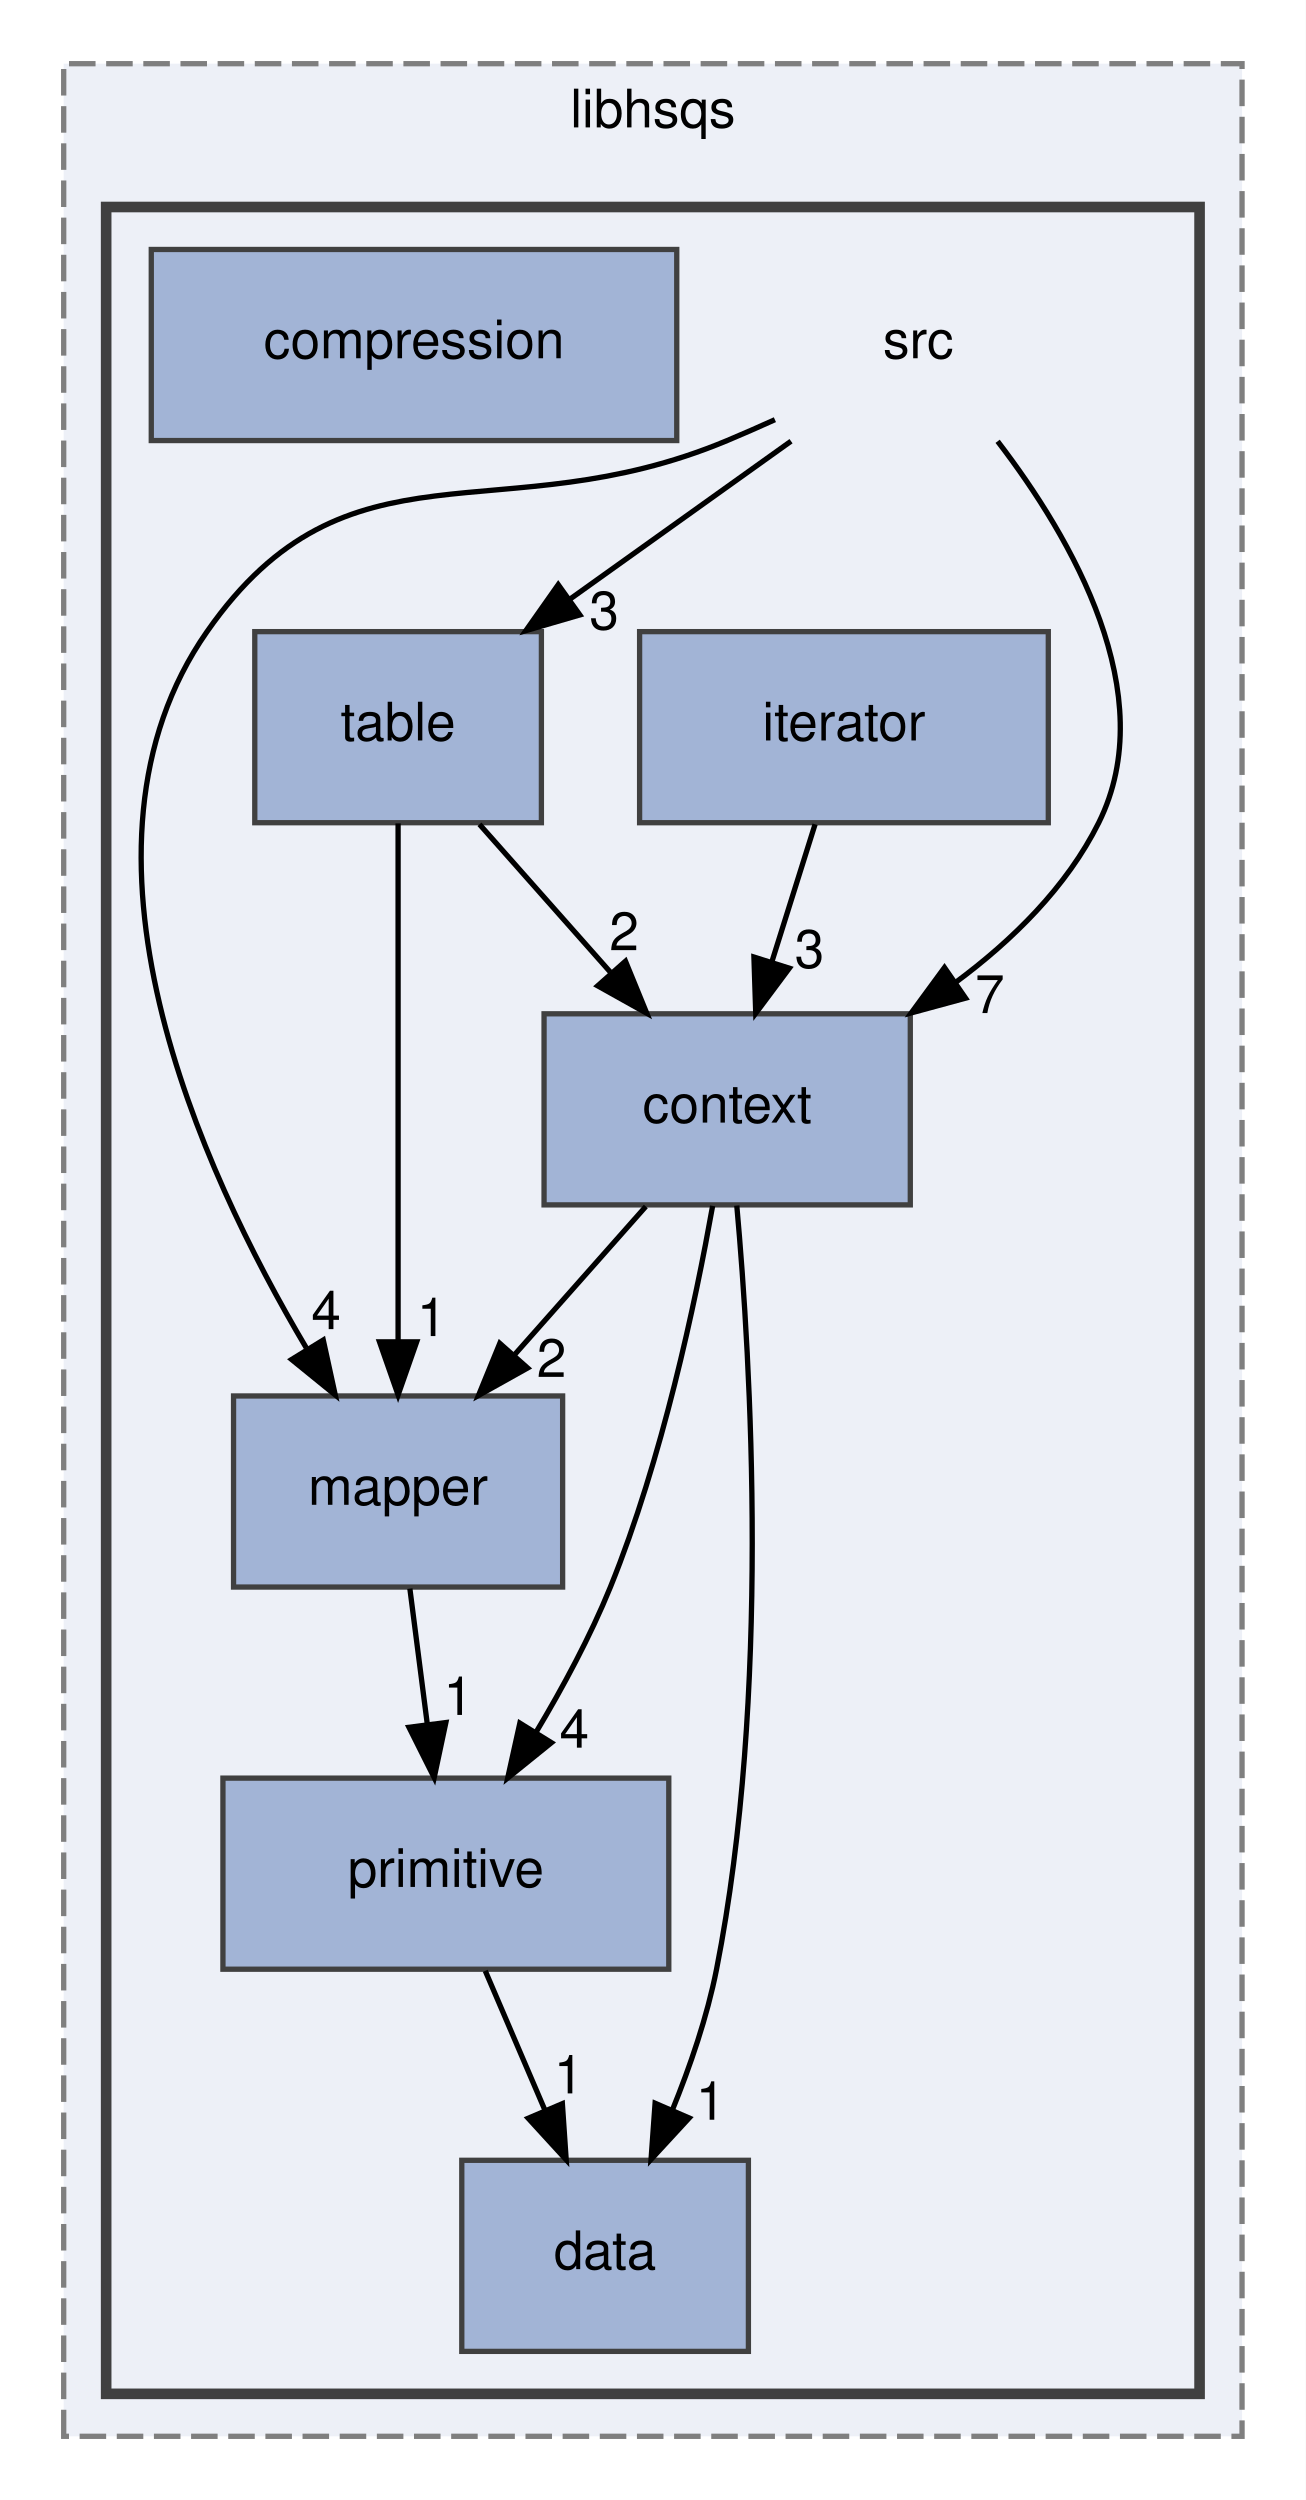
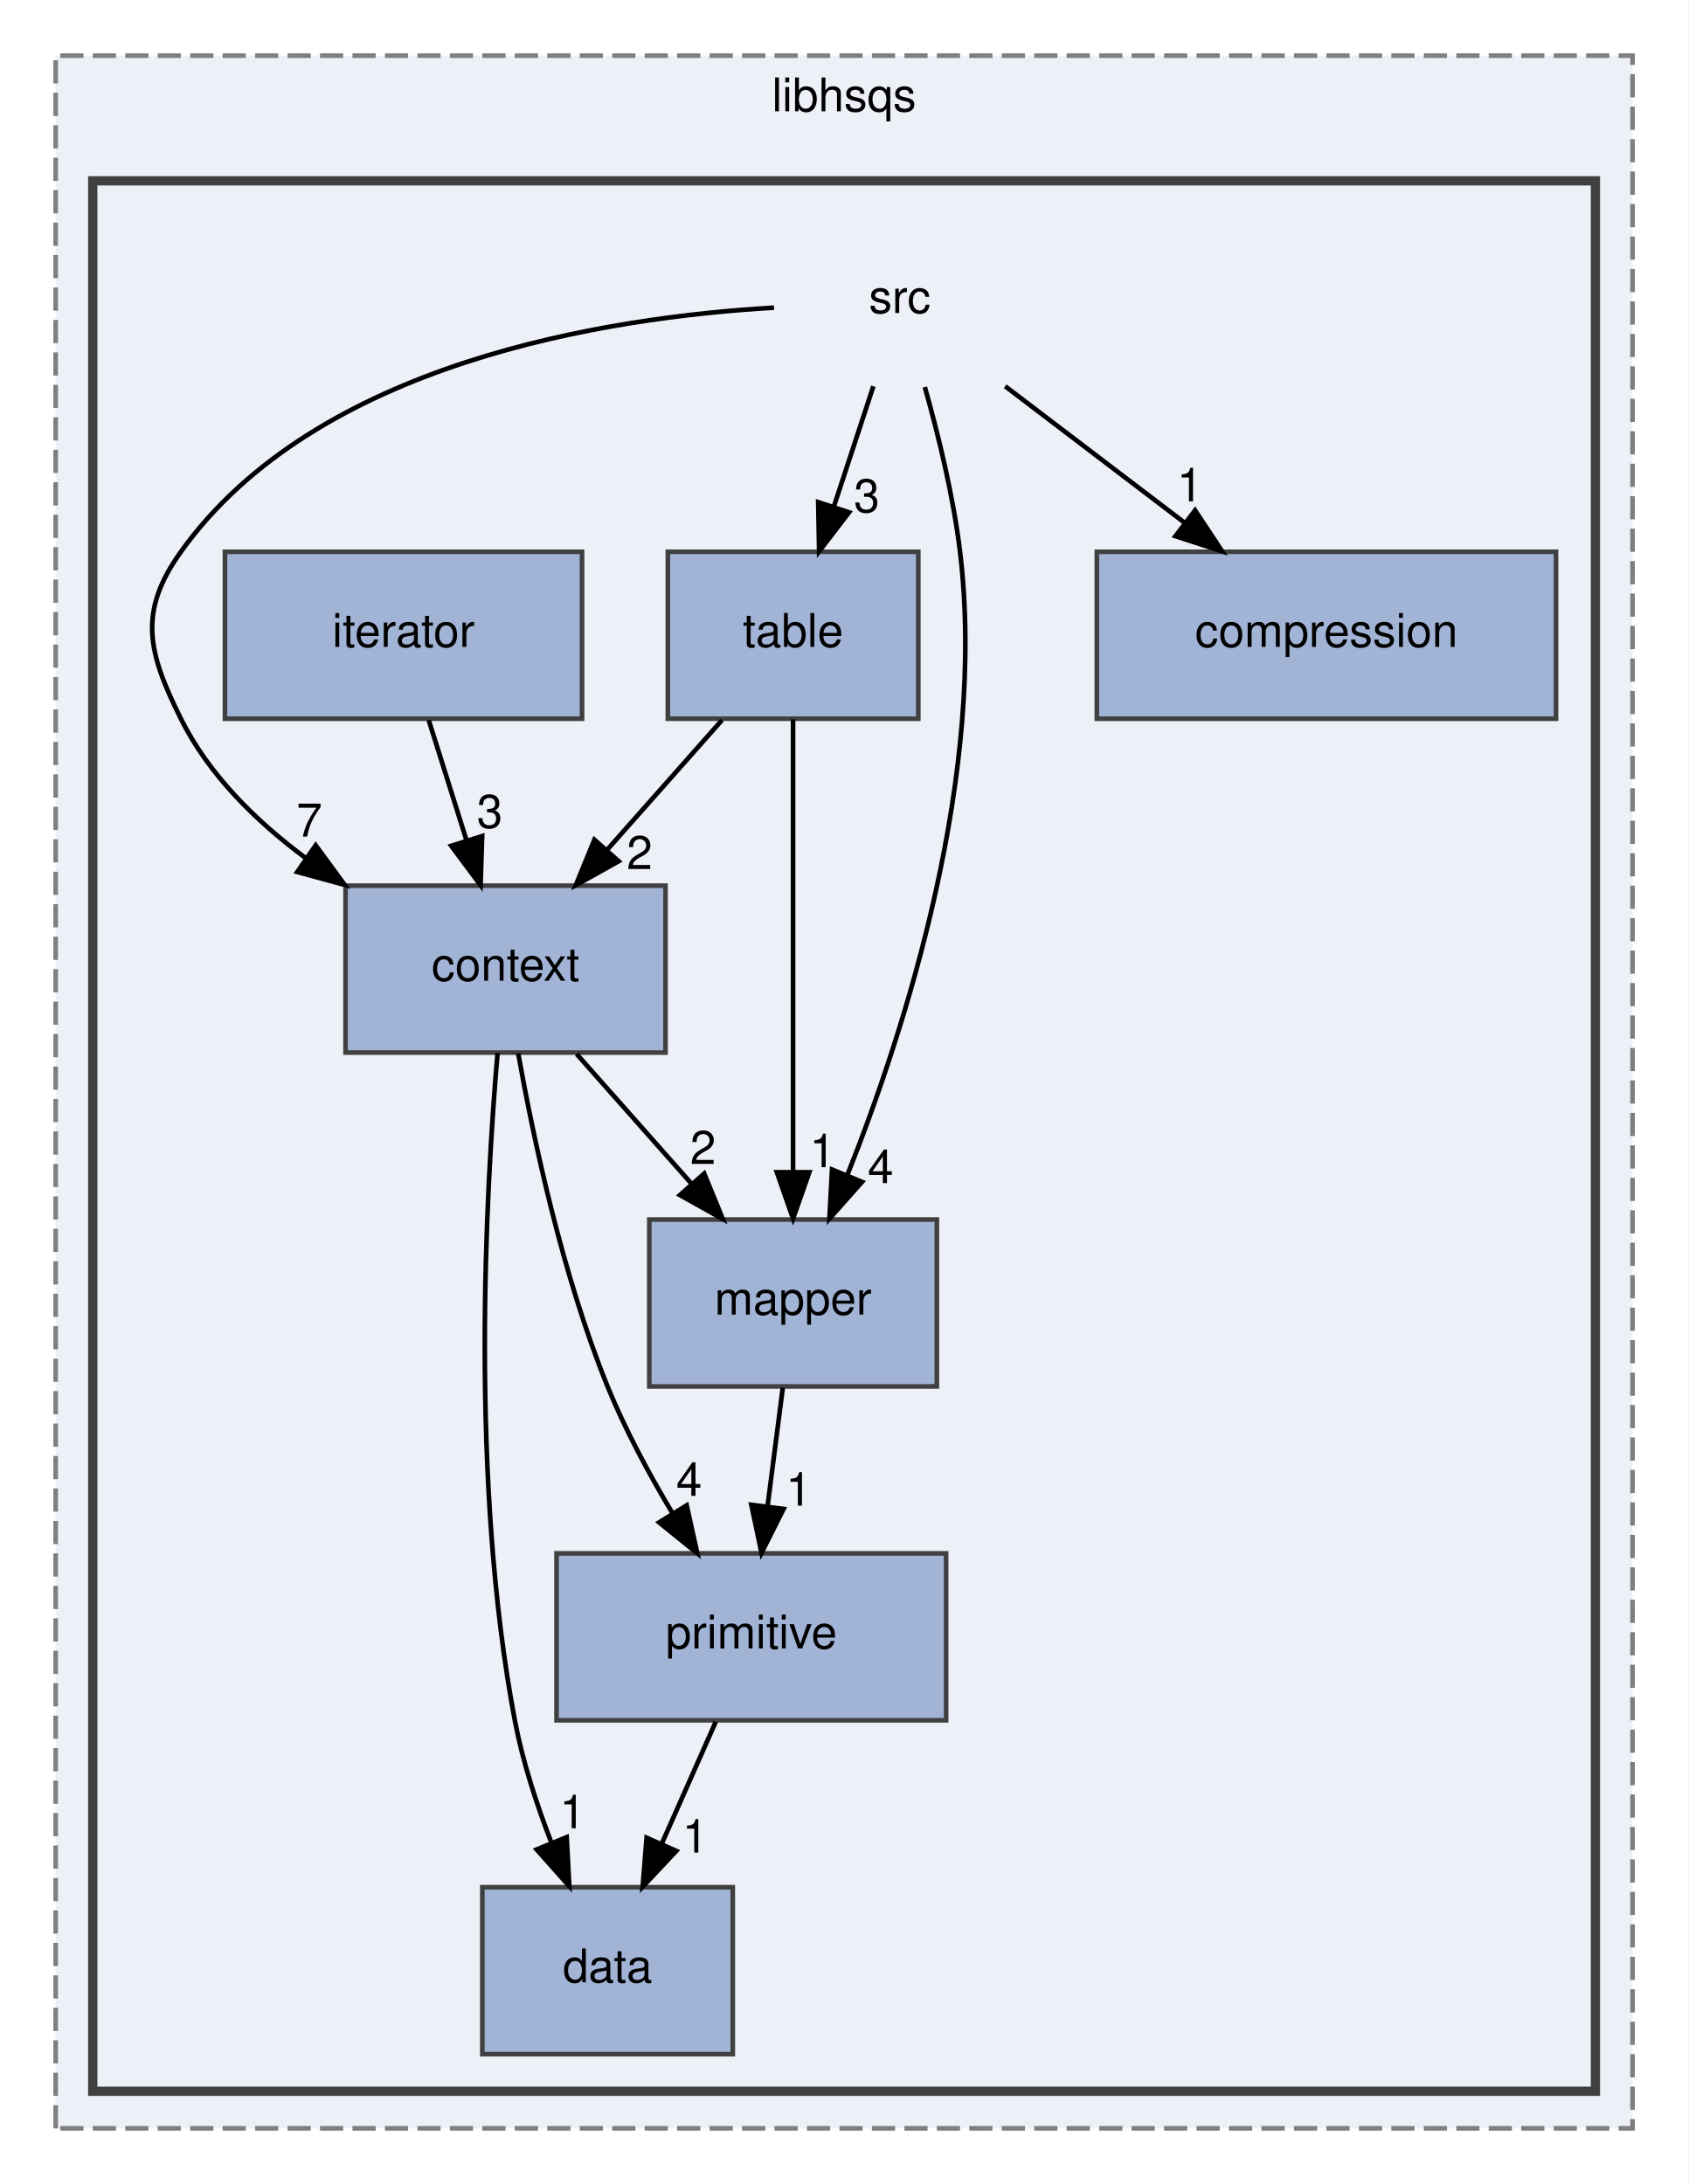
- <svg xmlns="http://www.w3.org/2000/svg" xmlns:xlink="http://www.w3.org/1999/xlink" width="246pt" height="471pt" viewBox="0.00 0.00 246.00 471.00">
+ <svg xmlns="http://www.w3.org/2000/svg" xmlns:xlink="http://www.w3.org/1999/xlink" width="364pt" height="471pt" viewBox="0.00 0.00 364.00 471.00">
  <g id="graph0" class="graph" transform="scale(1 1) rotate(0) translate(4 467)">
-     <polygon fill="white" stroke="transparent" points="-4,4 -4,-467 242,-467 242,4 -4,4" />
+     <polygon fill="white" stroke="transparent" points="-4,4 -4,-467 360,-467 360,4 -4,4" />
    <g id="clust1" class="cluster">
      <g id="a_clust1">
        <a xlink:href="dir_37940ec95c8f6aadf475035c5c6af1d9.html" target="_top" xlink:title="libhsqs">
-           <polygon fill="#edf0f7" stroke="#7f7f7f" stroke-dasharray="5,2" points="8,-8 8,-455 230,-455 230,-8 8,-8" />
-           <text text-anchor="middle" x="119" y="-443" font-family="Helvetica,sans-Serif" font-size="10.00">libhsqs</text>
+           <polygon fill="#edf0f7" stroke="#7f7f7f" stroke-dasharray="5,2" points="8,-8 8,-455 348,-455 348,-8 8,-8" />
+           <text text-anchor="middle" x="178" y="-443" font-family="Helvetica,sans-Serif" font-size="10.00">libhsqs</text>
        </a>
      </g>
    </g>
    <g id="clust2" class="cluster">
      <g id="a_clust2">
        <a xlink:href="dir_2fb9c6c25182fa91851a94c48bb8ff5e.html" target="_top">
-           <polygon fill="#edf0f7" stroke="#404040" stroke-width="2" points="16,-16 16,-428 222,-428 222,-16 16,-16" />
+           <polygon fill="#edf0f7" stroke="#404040" stroke-width="2" points="16,-16 16,-428 340,-428 340,-16 16,-16" />
        </a>
      </g>
    </g>
    <g id="node1" class="node">
-       <text text-anchor="middle" x="169" y="-399.5" font-family="Helvetica,sans-Serif" font-size="10.00">src</text>
+       <text text-anchor="middle" x="190" y="-399.5" font-family="Helvetica,sans-Serif" font-size="10.00">src</text>
+     </g>
+     <g id="node2" class="node">
+       <g id="a_node2">
+         <a xlink:href="dir_e2e14d24784abeb210484dc39c7d4534.html" target="_top" xlink:title="compression">
+           <polygon fill="#a2b4d6" stroke="#404040" points="331.5,-348 232.5,-348 232.5,-312 331.5,-312 331.5,-348" />
+           <text text-anchor="middle" x="282" y="-327.5" font-family="Helvetica,sans-Serif" font-size="10.00">compression</text>
+         </a>
+       </g>
+     </g>
+     <g id="edge4" class="edge">
+       <path fill="none" stroke="black" d="M212.74,-383.7C224.44,-374.8 238.86,-363.82 251.51,-354.2" />
+       <polygon fill="black" stroke="black" points="253.68,-356.94 259.52,-348.1 249.44,-351.37 253.68,-356.94" />
+       <g id="a_edge4-headlabel">
+         <a xlink:href="dir_000010_000002.html" target="_top" xlink:title="1">
+           <text text-anchor="middle" x="252.54" y="-358.88" font-family="Helvetica,sans-Serif" font-size="10.00">1</text>
+         </a>
+       </g>
    </g>
    <g id="node3" class="node">
      <g id="a_node3">
        <a xlink:href="dir_215e0a207a1ce4f86ca69a810771b68c.html" target="_top" xlink:title="context">
-           <polygon fill="#a2b4d6" stroke="#404040" points="167.5,-276 98.5,-276 98.5,-240 167.5,-240 167.5,-276" />
-           <text text-anchor="middle" x="133" y="-255.5" font-family="Helvetica,sans-Serif" font-size="10.00">context</text>
+           <polygon fill="#a2b4d6" stroke="#404040" points="139.5,-276 70.5,-276 70.5,-240 139.5,-240 139.5,-276" />
+           <text text-anchor="middle" x="105" y="-255.5" font-family="Helvetica,sans-Serif" font-size="10.00">context</text>
        </a>
      </g>
    </g>
    <g id="edge2" class="edge">
-       <path fill="none" stroke="black" d="M183.95,-383.86C197.94,-365.62 215,-336.14 203,-312 197,-299.93 186.79,-289.87 175.99,-281.88" />
-       <polygon fill="black" stroke="black" points="177.91,-278.95 167.68,-276.17 173.94,-284.71 177.91,-278.95" />
+       <path fill="none" stroke="black" d="M162.89,-400.65C126.81,-398.55 64.19,-388.83 35,-348 25.69,-334.98 27.88,-326.33 35,-312 41,-299.93 51.21,-289.87 62.01,-281.88" />
+       <polygon fill="black" stroke="black" points="64.06,-284.71 70.32,-276.17 60.09,-278.95 64.06,-284.71" />
      <g id="a_edge2-headlabel">
        <a xlink:href="dir_000010_000003.html" target="_top" xlink:title="7">
-           <text text-anchor="middle" x="182.48" y="-276.14" font-family="Helvetica,sans-Serif" font-size="10.00">7</text>
+           <text text-anchor="middle" x="62.7" y="-286.59" font-family="Helvetica,sans-Serif" font-size="10.00">7</text>
        </a>
      </g>
    </g>
    <g id="node6" class="node">
      <g id="a_node6">
        <a xlink:href="dir_4c1026de1d512d4736436eec7053d887.html" target="_top" xlink:title="mapper">
-           <polygon fill="#a2b4d6" stroke="#404040" points="102,-204 40,-204 40,-168 102,-168 102,-204" />
-           <text text-anchor="middle" x="71" y="-183.5" font-family="Helvetica,sans-Serif" font-size="10.00">mapper</text>
+           <polygon fill="#a2b4d6" stroke="#404040" points="198,-204 136,-204 136,-168 198,-168 198,-204" />
+           <text text-anchor="middle" x="167" y="-183.5" font-family="Helvetica,sans-Serif" font-size="10.00">mapper</text>
        </a>
      </g>
    </g>
    <g id="edge3" class="edge">
-       <path fill="none" stroke="black" d="M141.99,-387.93C138.97,-386.56 135.93,-385.23 133,-384 90.2,-366.08 61.56,-386.05 35,-348 6.38,-307 33.54,-247.04 53.71,-213.05" />
-       <polygon fill="black" stroke="black" points="56.9,-214.54 59.16,-204.19 50.94,-210.87 56.9,-214.54" />
+       <path fill="none" stroke="black" d="M195.41,-383.53C198.3,-373.29 201.55,-360.04 203,-348 208.8,-300.02 191.31,-245.34 178.72,-213.64" />
+       <polygon fill="black" stroke="black" points="181.87,-212.11 174.84,-204.19 175.4,-214.77 181.87,-212.11" />
      <g id="a_edge3-headlabel">
        <a xlink:href="dir_000010_000008.html" target="_top" xlink:title="4">
-           <text text-anchor="middle" x="57.44" y="-216.59" font-family="Helvetica,sans-Serif" font-size="10.00">4</text>
+           <text text-anchor="middle" x="185.87" y="-211.86" font-family="Helvetica,sans-Serif" font-size="10.00">4</text>
        </a>
      </g>
    </g>
    <g id="node8" class="node">
      <g id="a_node8">
        <a xlink:href="dir_1ad52d0f5ab11792bbc04999680505ef.html" target="_top" xlink:title="table">
-           <polygon fill="#a2b4d6" stroke="#404040" points="98,-348 44,-348 44,-312 98,-312 98,-348" />
-           <text text-anchor="middle" x="71" y="-327.5" font-family="Helvetica,sans-Serif" font-size="10.00">table</text>
+           <polygon fill="#a2b4d6" stroke="#404040" points="194,-348 140,-348 140,-312 194,-312 194,-348" />
+           <text text-anchor="middle" x="167" y="-327.5" font-family="Helvetica,sans-Serif" font-size="10.00">table</text>
        </a>
      </g>
    </g>
    <g id="edge1" class="edge">
-       <path fill="none" stroke="black" d="M145.03,-383.88C132.45,-374.89 116.87,-363.76 103.25,-354.03" />
-       <polygon fill="black" stroke="black" points="105.24,-351.15 95.07,-348.19 101.17,-356.85 105.24,-351.15" />
+       <path fill="none" stroke="black" d="M184.31,-383.7C181.75,-375.9 178.67,-366.51 175.82,-357.83" />
+       <polygon fill="black" stroke="black" points="179.07,-356.51 172.62,-348.1 172.42,-358.7 179.07,-356.51" />
      <g id="a_edge1-headlabel">
        <a xlink:href="dir_000010_000011.html" target="_top" xlink:title="3">
-           <text text-anchor="middle" x="109.81" y="-348.43" font-family="Helvetica,sans-Serif" font-size="10.00">3</text>
-         </a>
-       </g>
-     </g>
-     <g id="node2" class="node">
-       <g id="a_node2">
-         <a xlink:href="dir_e2e14d24784abeb210484dc39c7d4534.html" target="_top" xlink:title="compression">
-           <polygon fill="#a2b4d6" stroke="#404040" points="123.5,-420 24.5,-420 24.5,-384 123.5,-384 123.5,-420" />
-           <text text-anchor="middle" x="74" y="-399.5" font-family="Helvetica,sans-Serif" font-size="10.00">compression</text>
+           <text text-anchor="middle" x="182.89" y="-356.54" font-family="Helvetica,sans-Serif" font-size="10.00">3</text>
        </a>
      </g>
    </g>
    <g id="node4" class="node">
      <g id="a_node4">
        <a xlink:href="dir_2237b31565572db71ea2452d612019b5.html" target="_top" xlink:title="data">
-           <polygon fill="#a2b4d6" stroke="#404040" points="137,-60 83,-60 83,-24 137,-24 137,-60" />
-           <text text-anchor="middle" x="110" y="-39.5" font-family="Helvetica,sans-Serif" font-size="10.00">data</text>
-         </a>
-       </g>
-     </g>
-     <g id="edge4" class="edge">
-       <path fill="none" stroke="black" d="M134.81,-239.87C137.48,-210.22 141.17,-147.56 131,-96 129.24,-87.07 126.03,-77.71 122.64,-69.39" />
-       <polygon fill="black" stroke="black" points="125.84,-67.97 118.66,-60.18 119.42,-70.75 125.84,-67.97" />
-       <g id="a_edge4-headlabel">
-         <a xlink:href="dir_000003_000004.html" target="_top" xlink:title="1">
-           <text text-anchor="middle" x="129.88" y="-67.64" font-family="Helvetica,sans-Serif" font-size="10.00">1</text>
+           <polygon fill="#a2b4d6" stroke="#404040" points="154,-60 100,-60 100,-24 154,-24 154,-60" />
+           <text text-anchor="middle" x="127" y="-39.5" font-family="Helvetica,sans-Serif" font-size="10.00">data</text>
        </a>
      </g>
    </g>
    <g id="edge5" class="edge">
-       <path fill="none" stroke="black" d="M117.67,-239.7C110.24,-231.3 101.18,-221.07 93.02,-211.86" />
-       <polygon fill="black" stroke="black" points="95.4,-209.27 86.15,-204.1 90.16,-213.91 95.4,-209.27" />
+       <path fill="none" stroke="black" d="M103.28,-239.89C100.74,-210.26 97.25,-147.64 107,-96 108.66,-87.21 111.67,-77.97 114.85,-69.71" />
+       <polygon fill="black" stroke="black" points="118.19,-70.8 118.75,-60.22 111.71,-68.14 118.19,-70.8" />
      <g id="a_edge5-headlabel">
+         <a xlink:href="dir_000003_000004.html" target="_top" xlink:title="1">
+           <text text-anchor="middle" x="119.45" y="-72.71" font-family="Helvetica,sans-Serif" font-size="10.00">1</text>
+         </a>
+       </g>
+     </g>
+     <g id="edge6" class="edge">
+       <path fill="none" stroke="black" d="M120.33,-239.7C127.76,-231.3 136.82,-221.07 144.98,-211.86" />
+       <polygon fill="black" stroke="black" points="147.84,-213.91 151.85,-204.1 142.6,-209.27 147.84,-213.91" />
+       <g id="a_edge6-headlabel">
        <a xlink:href="dir_000003_000008.html" target="_top" xlink:title="2">
-           <text text-anchor="middle" x="99.91" y="-207.58" font-family="Helvetica,sans-Serif" font-size="10.00">2</text>
+           <text text-anchor="middle" x="147.58" y="-215.98" font-family="Helvetica,sans-Serif" font-size="10.00">2</text>
        </a>
      </g>
    </g>
    <g id="node7" class="node">
      <g id="a_node7">
        <a xlink:href="dir_8859ceb9eda51e9f31ce71b7d3c17fea.html" target="_top" xlink:title="primitive">
-           <polygon fill="#a2b4d6" stroke="#404040" points="122,-132 38,-132 38,-96 122,-96 122,-132" />
-           <text text-anchor="middle" x="80" y="-111.5" font-family="Helvetica,sans-Serif" font-size="10.00">primitive</text>
+           <polygon fill="#a2b4d6" stroke="#404040" points="200,-132 116,-132 116,-96 200,-96 200,-132" />
+           <text text-anchor="middle" x="158" y="-111.5" font-family="Helvetica,sans-Serif" font-size="10.00">primitive</text>
        </a>
      </g>
    </g>
-     <g id="edge6" class="edge">
-       <path fill="none" stroke="black" d="M130.26,-239.81C127.01,-221.55 120.76,-192.04 111,-168 107.23,-158.72 102.05,-149.1 97,-140.66" />
-       <polygon fill="black" stroke="black" points="99.89,-138.68 91.65,-132.02 93.94,-142.36 99.89,-138.68" />
-       <g id="a_edge6-headlabel">
+     <g id="edge7" class="edge">
+       <path fill="none" stroke="black" d="M107.74,-239.81C110.99,-221.55 117.24,-192.04 127,-168 130.77,-158.72 135.95,-149.1 141,-140.66" />
+       <polygon fill="black" stroke="black" points="144.06,-142.36 146.35,-132.02 138.11,-138.68 144.06,-142.36" />
+       <g id="a_edge7-headlabel">
        <a xlink:href="dir_000003_000009.html" target="_top" xlink:title="4">
-           <text text-anchor="middle" x="104.2" y="-137.74" font-family="Helvetica,sans-Serif" font-size="10.00">4</text>
+           <text text-anchor="middle" x="144.58" y="-144.41" font-family="Helvetica,sans-Serif" font-size="10.00">4</text>
        </a>
      </g>
    </g>
    <g id="node5" class="node">
      <g id="a_node5">
        <a xlink:href="dir_d3db6e11b3ec11e5181dd4dea05662ab.html" target="_top" xlink:title="iterator">
-           <polygon fill="#a2b4d6" stroke="#404040" points="193.5,-348 116.5,-348 116.5,-312 193.5,-312 193.5,-348" />
-           <text text-anchor="middle" x="155" y="-327.5" font-family="Helvetica,sans-Serif" font-size="10.00">iterator</text>
-         </a>
-       </g>
-     </g>
-     <g id="edge7" class="edge">
-       <path fill="none" stroke="black" d="M149.56,-311.7C147.11,-303.9 144.16,-294.51 141.43,-285.83" />
-       <polygon fill="black" stroke="black" points="144.71,-284.59 138.38,-276.1 138.04,-286.69 144.71,-284.59" />
-       <g id="a_edge7-headlabel">
-         <a xlink:href="dir_000005_000003.html" target="_top" xlink:title="3">
-           <text text-anchor="middle" x="148.5" y="-284.67" font-family="Helvetica,sans-Serif" font-size="10.00">3</text>
+           <polygon fill="#a2b4d6" stroke="#404040" points="121.5,-348 44.5,-348 44.5,-312 121.5,-312 121.5,-348" />
+           <text text-anchor="middle" x="83" y="-327.5" font-family="Helvetica,sans-Serif" font-size="10.00">iterator</text>
        </a>
      </g>
    </g>
    <g id="edge8" class="edge">
-       <path fill="none" stroke="black" d="M73.22,-167.7C74.22,-159.98 75.41,-150.71 76.51,-142.11" />
-       <polygon fill="black" stroke="black" points="80,-142.47 77.8,-132.1 73.05,-141.58 80,-142.47" />
+       <path fill="none" stroke="black" d="M88.44,-311.7C90.89,-303.9 93.84,-294.51 96.57,-285.83" />
+       <polygon fill="black" stroke="black" points="99.96,-286.69 99.62,-276.1 93.29,-284.59 99.96,-286.69" />
      <g id="a_edge8-headlabel">
-         <a xlink:href="dir_000008_000009.html" target="_top" xlink:title="1">
-           <text text-anchor="middle" x="82.35" y="-143.9" font-family="Helvetica,sans-Serif" font-size="10.00">1</text>
+         <a xlink:href="dir_000005_000003.html" target="_top" xlink:title="3">
+           <text text-anchor="middle" x="101.6" y="-288.47" font-family="Helvetica,sans-Serif" font-size="10.00">3</text>
        </a>
      </g>
    </g>
    <g id="edge9" class="edge">
-       <path fill="none" stroke="black" d="M87.42,-95.7C90.79,-87.81 94.87,-78.3 98.62,-69.55" />
-       <polygon fill="black" stroke="black" points="101.95,-70.67 102.67,-60.1 95.51,-67.92 101.95,-70.67" />
+       <path fill="none" stroke="black" d="M164.78,-167.7C163.78,-159.98 162.59,-150.71 161.49,-142.11" />
+       <polygon fill="black" stroke="black" points="164.95,-141.58 160.2,-132.1 158,-142.47 164.95,-141.58" />
      <g id="a_edge9-headlabel">
-         <a xlink:href="dir_000009_000004.html" target="_top" xlink:title="1">
-           <text text-anchor="middle" x="103.14" y="-72.6" font-family="Helvetica,sans-Serif" font-size="10.00">1</text>
+         <a xlink:href="dir_000008_000009.html" target="_top" xlink:title="1">
+           <text text-anchor="middle" x="168.22" y="-142.28" font-family="Helvetica,sans-Serif" font-size="10.00">1</text>
        </a>
      </g>
    </g>
    <g id="edge10" class="edge">
-       <path fill="none" stroke="black" d="M86.33,-311.7C93.76,-303.3 102.82,-293.07 110.98,-283.86" />
-       <polygon fill="black" stroke="black" points="113.84,-285.91 117.85,-276.1 108.6,-281.27 113.84,-285.91" />
+       <path fill="none" stroke="black" d="M150.34,-95.7C146.81,-87.73 142.54,-78.1 138.63,-69.26" />
+       <polygon fill="black" stroke="black" points="141.82,-67.83 134.57,-60.1 135.42,-70.67 141.82,-67.83" />
      <g id="a_edge10-headlabel">
-         <a xlink:href="dir_000011_000003.html" target="_top" xlink:title="2">
-           <text text-anchor="middle" x="113.58" y="-287.98" font-family="Helvetica,sans-Serif" font-size="10.00">2</text>
+         <a xlink:href="dir_000009_000004.html" target="_top" xlink:title="1">
+           <text text-anchor="middle" x="145.88" y="-67.47" font-family="Helvetica,sans-Serif" font-size="10.00">1</text>
        </a>
      </g>
    </g>
    <g id="edge11" class="edge">
-       <path fill="none" stroke="black" d="M71,-311.87C71,-287.67 71,-243.21 71,-214.39" />
-       <polygon fill="black" stroke="black" points="74.5,-214.19 71,-204.19 67.5,-214.19 74.5,-214.19" />
+       <path fill="none" stroke="black" d="M151.67,-311.7C144.24,-303.3 135.18,-293.07 127.02,-283.86" />
+       <polygon fill="black" stroke="black" points="129.4,-281.27 120.15,-276.1 124.16,-285.91 129.4,-281.27" />
      <g id="a_edge11-headlabel">
+         <a xlink:href="dir_000011_000003.html" target="_top" xlink:title="2">
+           <text text-anchor="middle" x="133.91" y="-279.58" font-family="Helvetica,sans-Serif" font-size="10.00">2</text>
+         </a>
+       </g>
+     </g>
+     <g id="edge12" class="edge">
+       <path fill="none" stroke="black" d="M167,-311.87C167,-287.67 167,-243.21 167,-214.39" />
+       <polygon fill="black" stroke="black" points="170.5,-214.19 167,-204.19 163.5,-214.19 170.5,-214.19" />
+       <g id="a_edge12-headlabel">
        <a xlink:href="dir_000011_000008.html" target="_top" xlink:title="1">
-           <text text-anchor="middle" x="77.34" y="-215.28" font-family="Helvetica,sans-Serif" font-size="10.00">1</text>
+           <text text-anchor="middle" x="173.34" y="-215.28" font-family="Helvetica,sans-Serif" font-size="10.00">1</text>
        </a>
      </g>
    </g>
  </g>
</svg>
